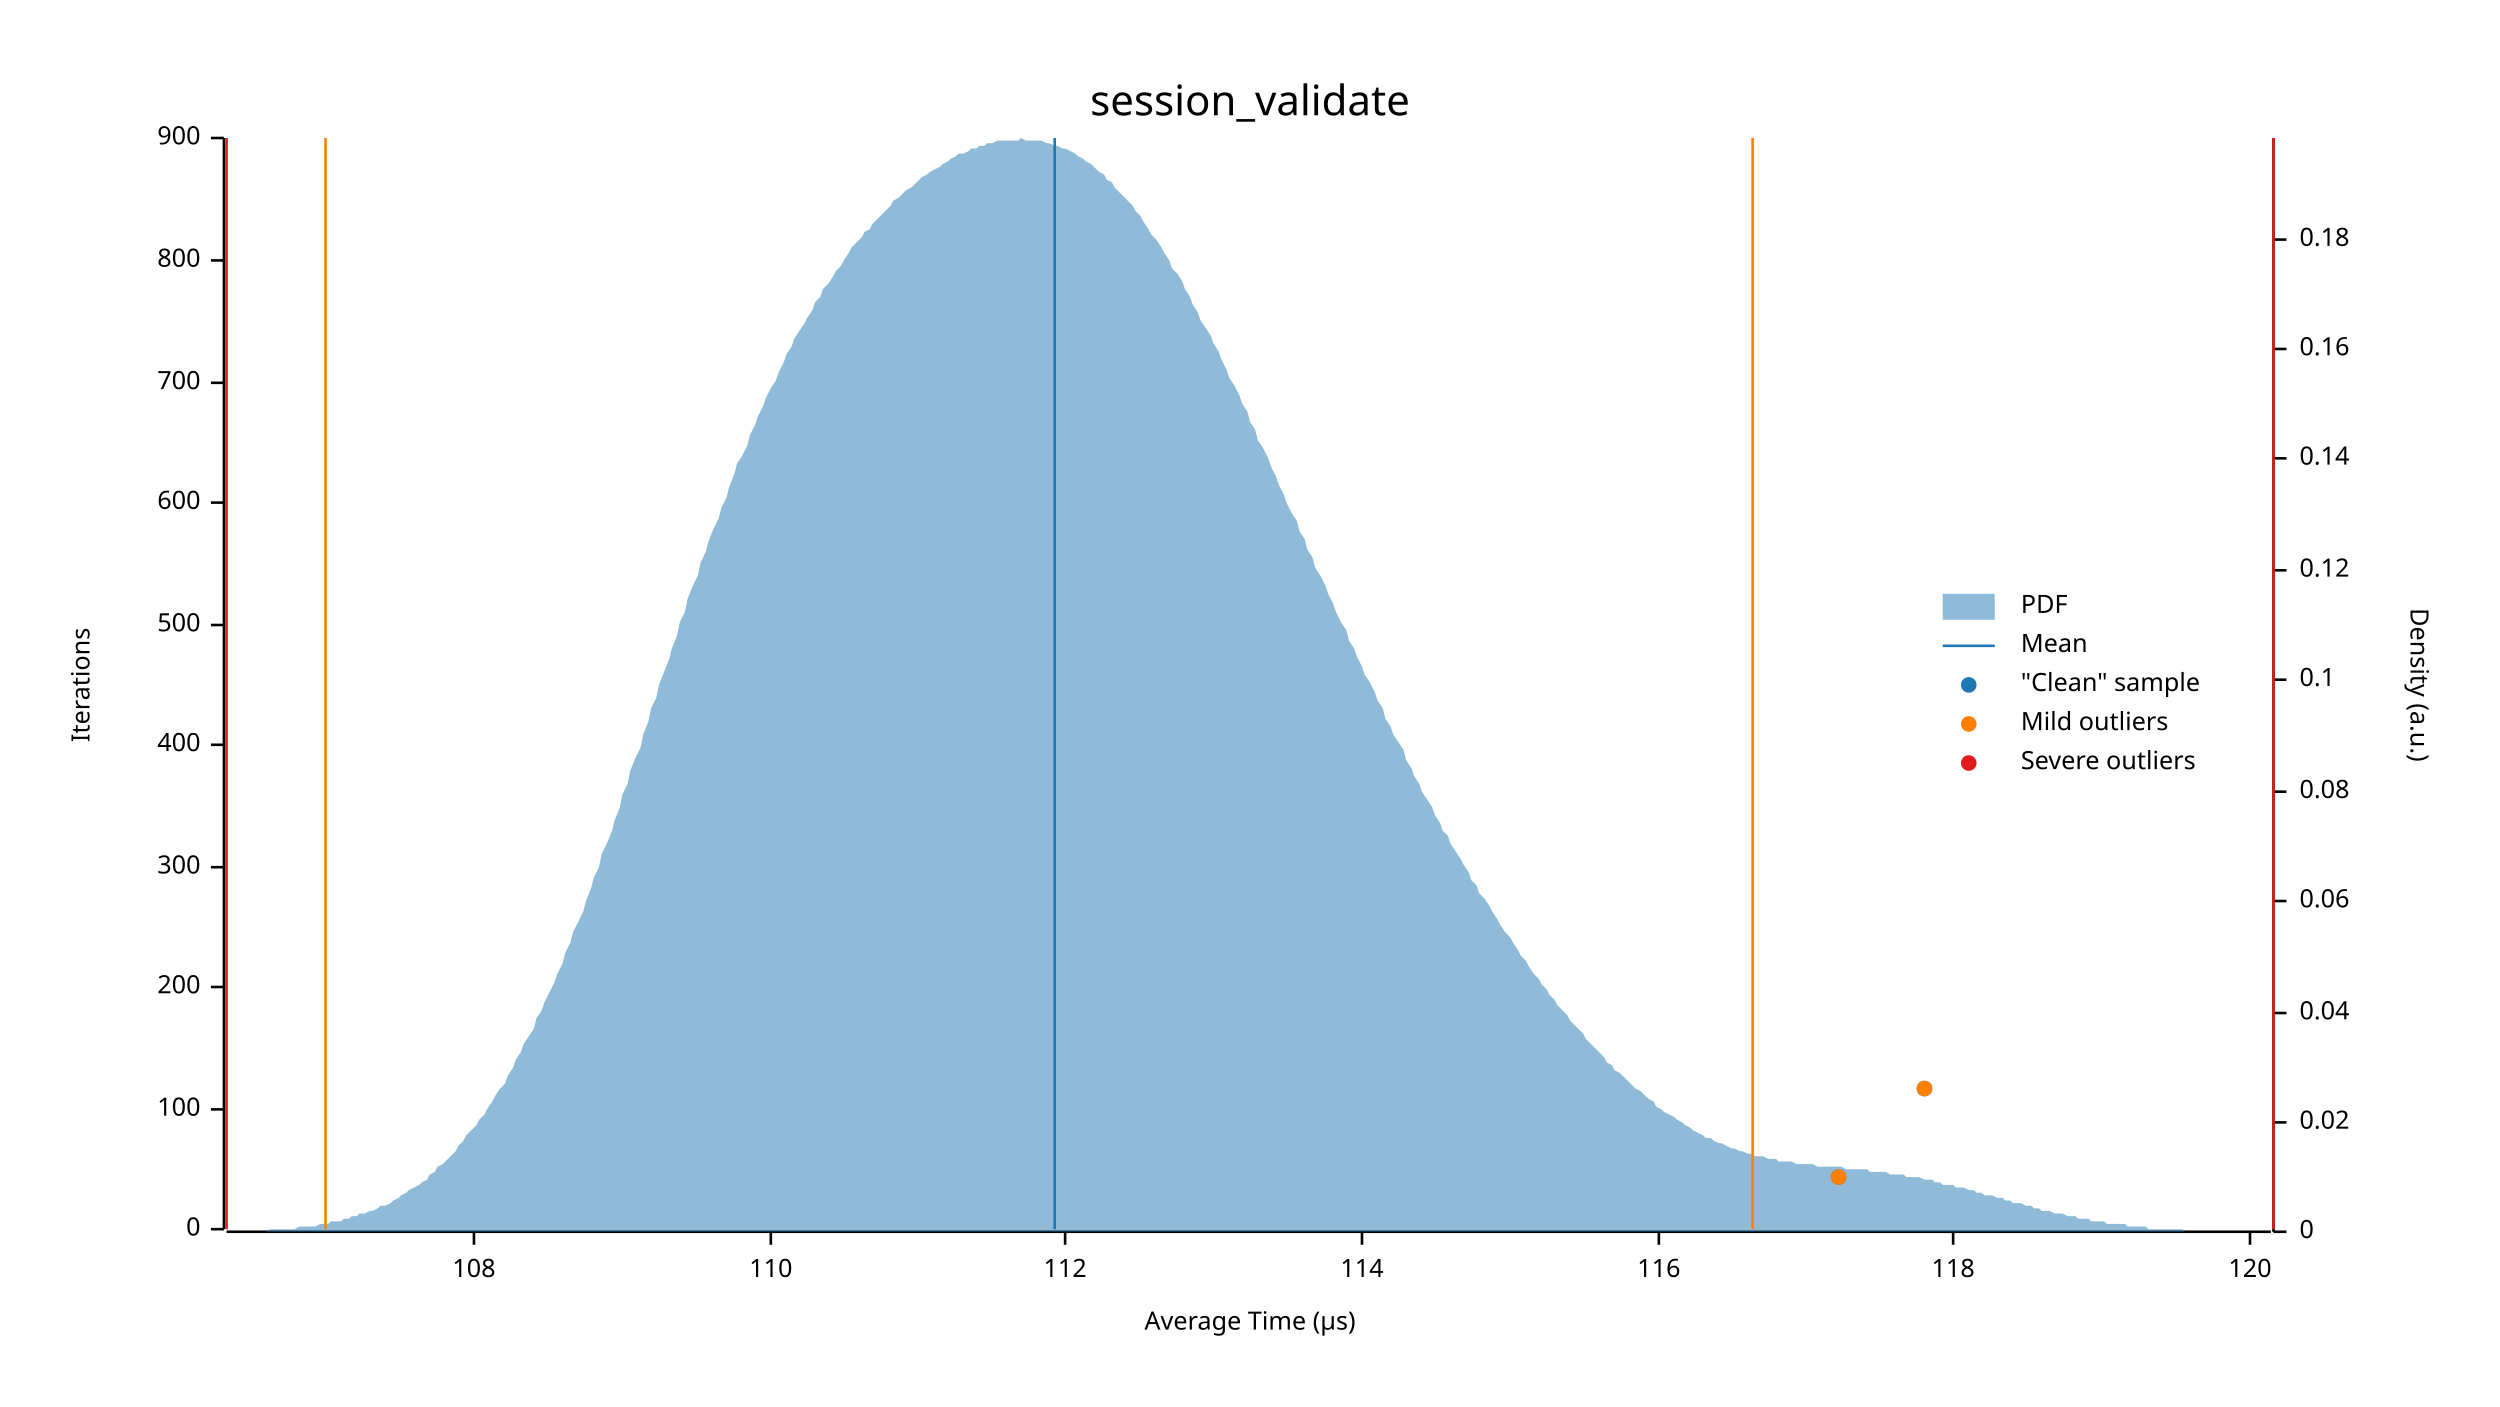
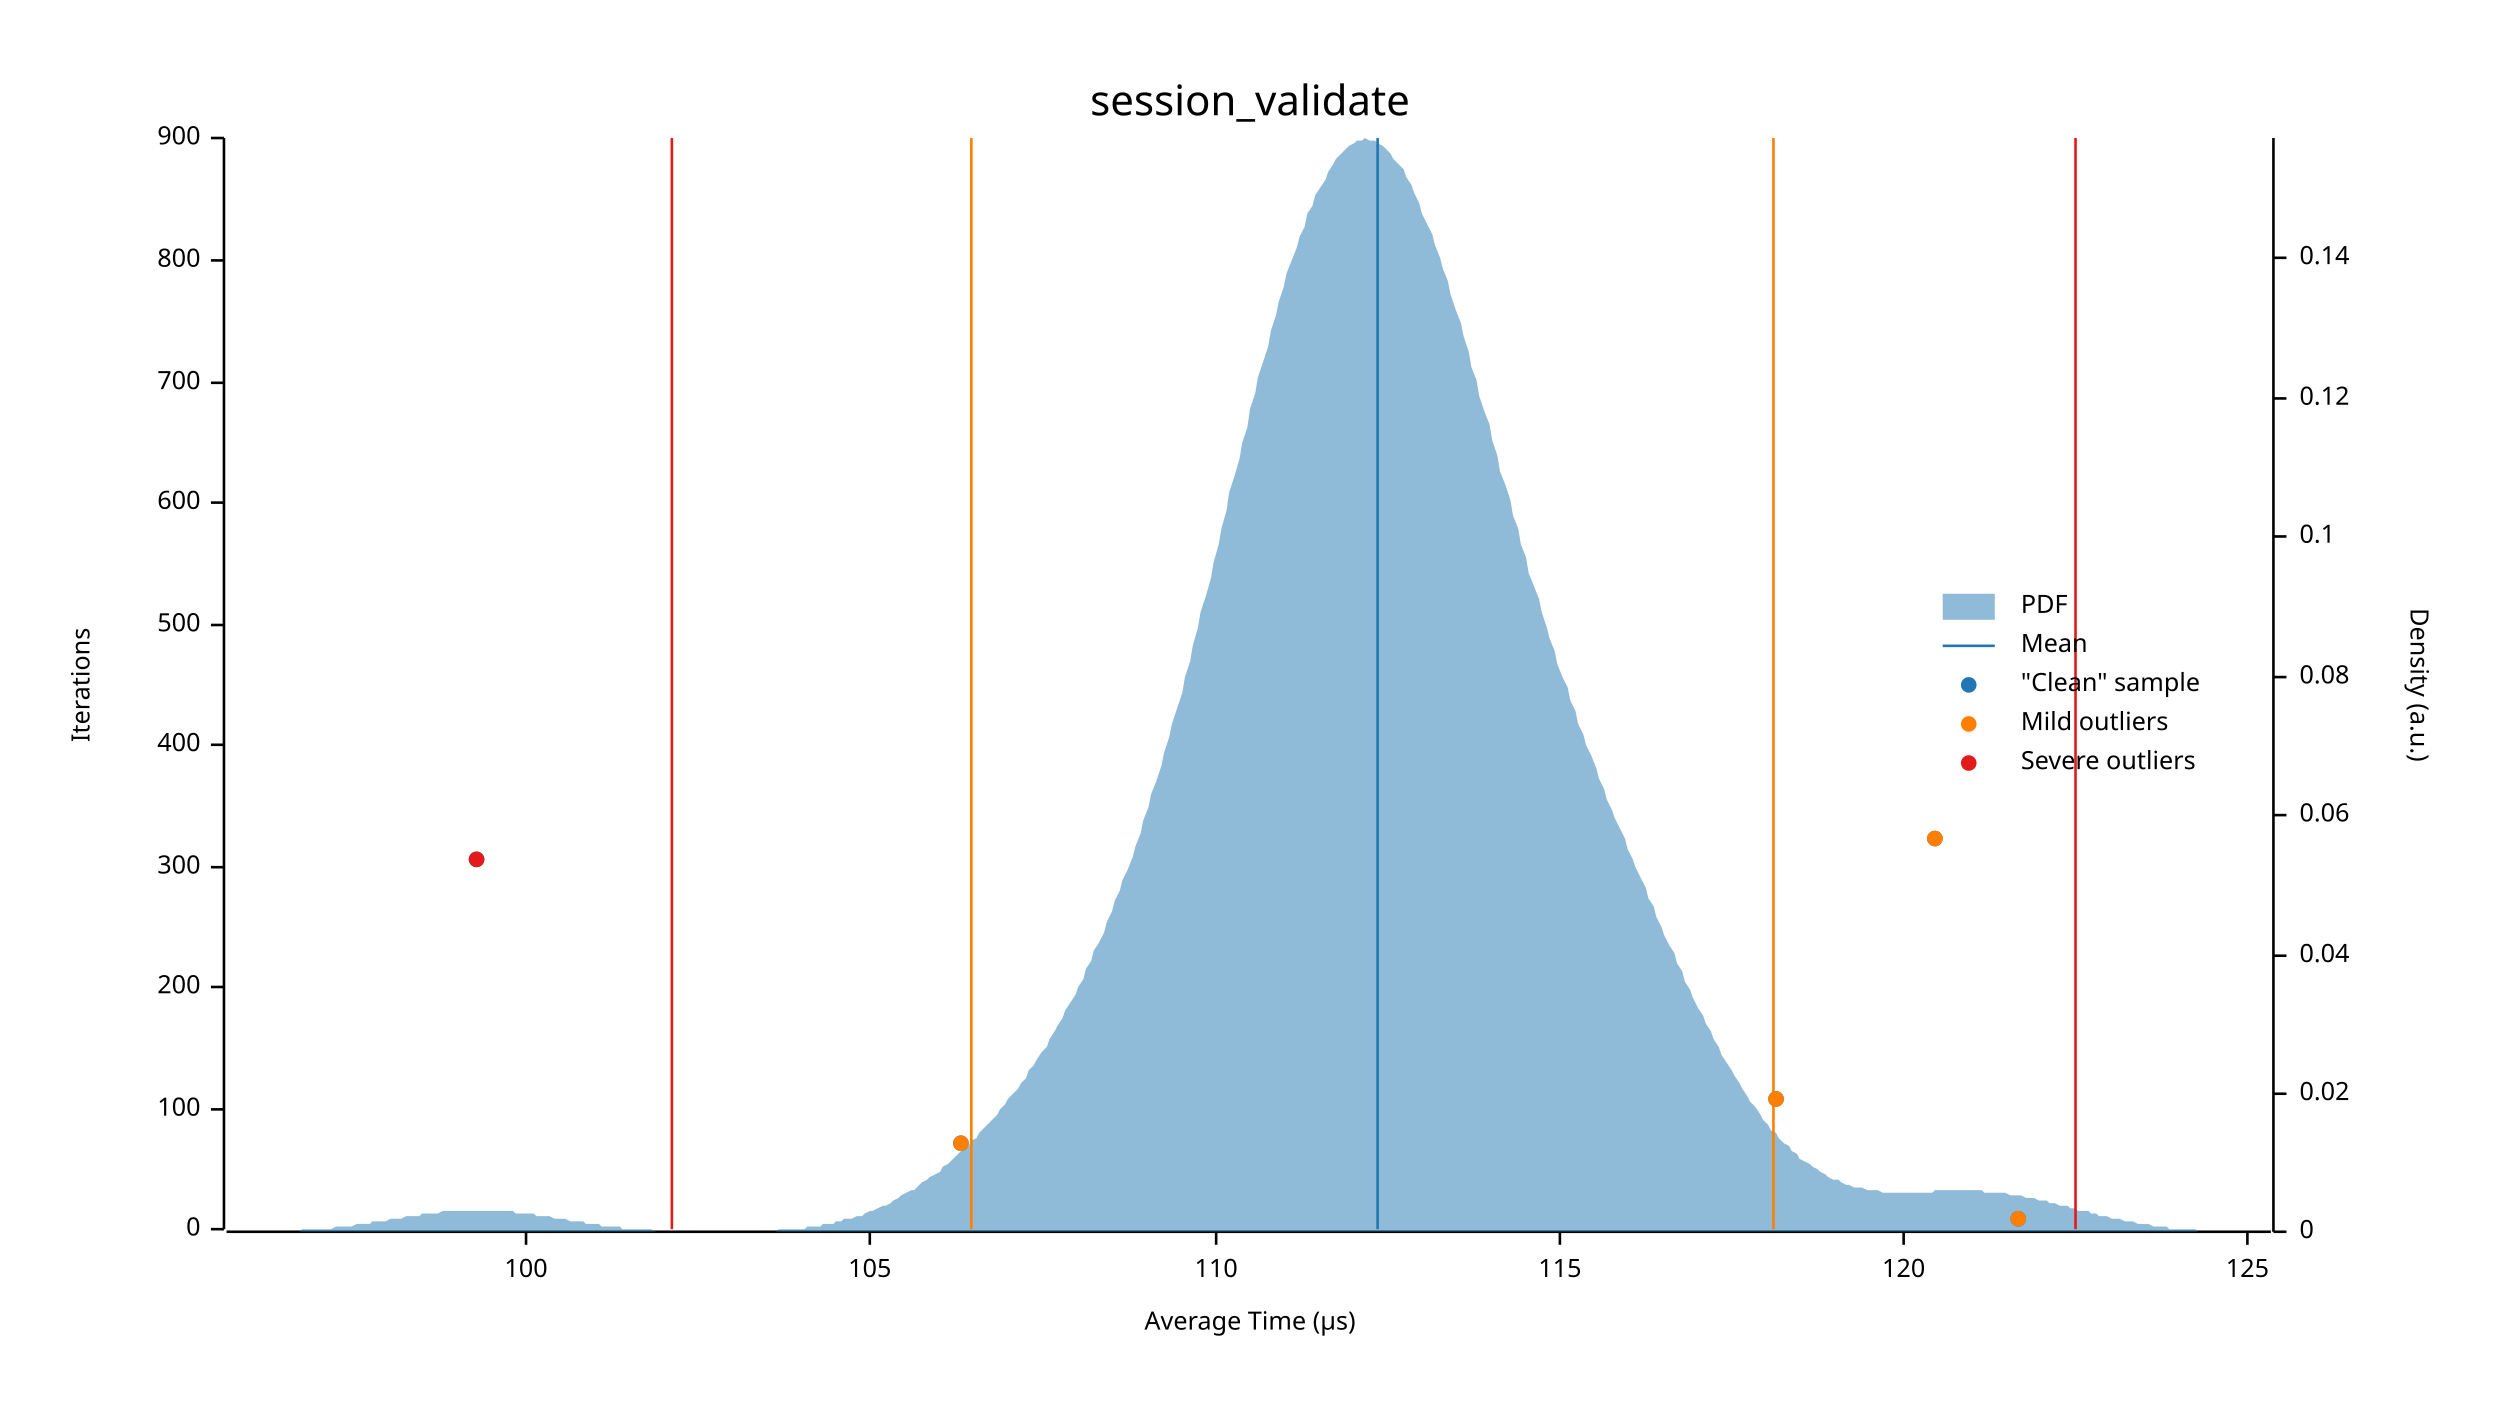
<svg xmlns="http://www.w3.org/2000/svg" width="960" height="540" viewBox="0 0 960 540">
  <text x="480" y="32" dy="0.76em" text-anchor="middle" font-family="sans-serif" font-size="16.129" opacity="1" fill="#000000">
session_validate
</text>
  <text x="27" y="263" dy="0.76em" text-anchor="middle" font-family="sans-serif" font-size="9.677" opacity="1" fill="#000000" transform="rotate(270, 27, 263)">
Iterations
</text>
  <text x="480" y="513" dy="-0.5ex" text-anchor="middle" font-family="sans-serif" font-size="9.677" opacity="1" fill="#000000">
Average Time (µs)
</text>
  <polyline fill="none" opacity="1" stroke="#000000" stroke-width="1" points="86,53 86,472 " />
  <text x="77" y="472" dy="0.5ex" text-anchor="end" font-family="sans-serif" font-size="9.677" opacity="1" fill="#000000">
0
</text>
  <polyline fill="none" opacity="1" stroke="#000000" stroke-width="1" points="81,472 86,472 " />
  <text x="77" y="426" dy="0.5ex" text-anchor="end" font-family="sans-serif" font-size="9.677" opacity="1" fill="#000000">
100
</text>
  <polyline fill="none" opacity="1" stroke="#000000" stroke-width="1" points="81,426 86,426 " />
  <text x="77" y="379" dy="0.5ex" text-anchor="end" font-family="sans-serif" font-size="9.677" opacity="1" fill="#000000">
200
</text>
  <polyline fill="none" opacity="1" stroke="#000000" stroke-width="1" points="81,379 86,379 " />
  <text x="77" y="333" dy="0.5ex" text-anchor="end" font-family="sans-serif" font-size="9.677" opacity="1" fill="#000000">
300
</text>
  <polyline fill="none" opacity="1" stroke="#000000" stroke-width="1" points="81,333 86,333 " />
  <text x="77" y="286" dy="0.5ex" text-anchor="end" font-family="sans-serif" font-size="9.677" opacity="1" fill="#000000">
400
</text>
  <polyline fill="none" opacity="1" stroke="#000000" stroke-width="1" points="81,286 86,286 " />
  <text x="77" y="240" dy="0.5ex" text-anchor="end" font-family="sans-serif" font-size="9.677" opacity="1" fill="#000000">
500
</text>
  <polyline fill="none" opacity="1" stroke="#000000" stroke-width="1" points="81,240 86,240 " />
  <text x="77" y="193" dy="0.5ex" text-anchor="end" font-family="sans-serif" font-size="9.677" opacity="1" fill="#000000">
600
</text>
  <polyline fill="none" opacity="1" stroke="#000000" stroke-width="1" points="81,193 86,193 " />
  <text x="77" y="147" dy="0.5ex" text-anchor="end" font-family="sans-serif" font-size="9.677" opacity="1" fill="#000000">
700
</text>
  <polyline fill="none" opacity="1" stroke="#000000" stroke-width="1" points="81,147 86,147 " />
  <text x="77" y="100" dy="0.5ex" text-anchor="end" font-family="sans-serif" font-size="9.677" opacity="1" fill="#000000">
800
</text>
  <polyline fill="none" opacity="1" stroke="#000000" stroke-width="1" points="81,100 86,100 " />
  <text x="77" y="53" dy="0.5ex" text-anchor="end" font-family="sans-serif" font-size="9.677" opacity="1" fill="#000000">
900
</text>
  <polyline fill="none" opacity="1" stroke="#000000" stroke-width="1" points="81,53 86,53 " />
  <polyline fill="none" opacity="1" stroke="#000000" stroke-width="1" points="87,473 872,473 " />
-   <text x="182" y="483" dy="0.76em" text-anchor="middle" font-family="sans-serif" font-size="9.677" opacity="1" fill="#000000">
- 108
+   <text x="202" y="483" dy="0.76em" text-anchor="middle" font-family="sans-serif" font-size="9.677" opacity="1" fill="#000000">
+ 100
</text>
-   <polyline fill="none" opacity="1" stroke="#000000" stroke-width="1" points="182,473 182,478 " />
-   <text x="296" y="483" dy="0.76em" text-anchor="middle" font-family="sans-serif" font-size="9.677" opacity="1" fill="#000000">
+   <polyline fill="none" opacity="1" stroke="#000000" stroke-width="1" points="202,473 202,478 " />
+   <text x="334" y="483" dy="0.76em" text-anchor="middle" font-family="sans-serif" font-size="9.677" opacity="1" fill="#000000">
+ 105
+ </text>
+   <polyline fill="none" opacity="1" stroke="#000000" stroke-width="1" points="334,473 334,478 " />
+   <text x="467" y="483" dy="0.76em" text-anchor="middle" font-family="sans-serif" font-size="9.677" opacity="1" fill="#000000">
110
</text>
-   <polyline fill="none" opacity="1" stroke="#000000" stroke-width="1" points="296,473 296,478 " />
-   <text x="409" y="483" dy="0.76em" text-anchor="middle" font-family="sans-serif" font-size="9.677" opacity="1" fill="#000000">
- 112
+   <polyline fill="none" opacity="1" stroke="#000000" stroke-width="1" points="467,473 467,478 " />
+   <text x="599" y="483" dy="0.76em" text-anchor="middle" font-family="sans-serif" font-size="9.677" opacity="1" fill="#000000">
+ 115
</text>
-   <polyline fill="none" opacity="1" stroke="#000000" stroke-width="1" points="409,473 409,478 " />
-   <text x="523" y="483" dy="0.76em" text-anchor="middle" font-family="sans-serif" font-size="9.677" opacity="1" fill="#000000">
- 114
- </text>
-   <polyline fill="none" opacity="1" stroke="#000000" stroke-width="1" points="523,473 523,478 " />
-   <text x="637" y="483" dy="0.76em" text-anchor="middle" font-family="sans-serif" font-size="9.677" opacity="1" fill="#000000">
- 116
- </text>
-   <polyline fill="none" opacity="1" stroke="#000000" stroke-width="1" points="637,473 637,478 " />
-   <text x="750" y="483" dy="0.76em" text-anchor="middle" font-family="sans-serif" font-size="9.677" opacity="1" fill="#000000">
- 118
- </text>
-   <polyline fill="none" opacity="1" stroke="#000000" stroke-width="1" points="750,473 750,478 " />
-   <text x="864" y="483" dy="0.76em" text-anchor="middle" font-family="sans-serif" font-size="9.677" opacity="1" fill="#000000">
+   <polyline fill="none" opacity="1" stroke="#000000" stroke-width="1" points="599,473 599,478 " />
+   <text x="731" y="483" dy="0.76em" text-anchor="middle" font-family="sans-serif" font-size="9.677" opacity="1" fill="#000000">
120
</text>
-   <polyline fill="none" opacity="1" stroke="#000000" stroke-width="1" points="864,473 864,478 " />
+   <polyline fill="none" opacity="1" stroke="#000000" stroke-width="1" points="731,473 731,478 " />
+   <text x="863" y="483" dy="0.76em" text-anchor="middle" font-family="sans-serif" font-size="9.677" opacity="1" fill="#000000">
+ 125
+ </text>
+   <polyline fill="none" opacity="1" stroke="#000000" stroke-width="1" points="863,473 863,478 " />
  <text x="933" y="263" dy="0.76em" text-anchor="middle" font-family="sans-serif" font-size="9.677" opacity="1" fill="#000000" transform="rotate(90, 933, 263)">
Density (a.u.)
</text>
  <polyline fill="none" opacity="1" stroke="#000000" stroke-width="1" points="873,53 873,473 " />
  <text x="883" y="473" dy="0.5ex" text-anchor="start" font-family="sans-serif" font-size="9.677" opacity="1" fill="#000000">
0
</text>
  <polyline fill="none" opacity="1" stroke="#000000" stroke-width="1" points="873,473 878,473 " />
-   <text x="883" y="431" dy="0.5ex" text-anchor="start" font-family="sans-serif" font-size="9.677" opacity="1" fill="#000000">
+   <text x="883" y="420" dy="0.5ex" text-anchor="start" font-family="sans-serif" font-size="9.677" opacity="1" fill="#000000">
0.02
</text>
-   <polyline fill="none" opacity="1" stroke="#000000" stroke-width="1" points="873,431 878,431 " />
-   <text x="883" y="389" dy="0.5ex" text-anchor="start" font-family="sans-serif" font-size="9.677" opacity="1" fill="#000000">
+   <polyline fill="none" opacity="1" stroke="#000000" stroke-width="1" points="873,420 878,420 " />
+   <text x="883" y="367" dy="0.5ex" text-anchor="start" font-family="sans-serif" font-size="9.677" opacity="1" fill="#000000">
0.04
</text>
-   <polyline fill="none" opacity="1" stroke="#000000" stroke-width="1" points="873,389 878,389 " />
-   <text x="883" y="346" dy="0.5ex" text-anchor="start" font-family="sans-serif" font-size="9.677" opacity="1" fill="#000000">
+   <polyline fill="none" opacity="1" stroke="#000000" stroke-width="1" points="873,367 878,367 " />
+   <text x="883" y="313" dy="0.5ex" text-anchor="start" font-family="sans-serif" font-size="9.677" opacity="1" fill="#000000">
0.06
</text>
-   <polyline fill="none" opacity="1" stroke="#000000" stroke-width="1" points="873,346 878,346 " />
-   <text x="883" y="304" dy="0.5ex" text-anchor="start" font-family="sans-serif" font-size="9.677" opacity="1" fill="#000000">
+   <polyline fill="none" opacity="1" stroke="#000000" stroke-width="1" points="873,313 878,313 " />
+   <text x="883" y="260" dy="0.5ex" text-anchor="start" font-family="sans-serif" font-size="9.677" opacity="1" fill="#000000">
0.08
</text>
-   <polyline fill="none" opacity="1" stroke="#000000" stroke-width="1" points="873,304 878,304 " />
-   <text x="883" y="261" dy="0.5ex" text-anchor="start" font-family="sans-serif" font-size="9.677" opacity="1" fill="#000000">
+   <polyline fill="none" opacity="1" stroke="#000000" stroke-width="1" points="873,260 878,260 " />
+   <text x="883" y="206" dy="0.5ex" text-anchor="start" font-family="sans-serif" font-size="9.677" opacity="1" fill="#000000">
0.1
</text>
-   <polyline fill="none" opacity="1" stroke="#000000" stroke-width="1" points="873,261 878,261 " />
-   <text x="883" y="219" dy="0.5ex" text-anchor="start" font-family="sans-serif" font-size="9.677" opacity="1" fill="#000000">
+   <polyline fill="none" opacity="1" stroke="#000000" stroke-width="1" points="873,206 878,206 " />
+   <text x="883" y="153" dy="0.5ex" text-anchor="start" font-family="sans-serif" font-size="9.677" opacity="1" fill="#000000">
0.12
</text>
-   <polyline fill="none" opacity="1" stroke="#000000" stroke-width="1" points="873,219 878,219 " />
-   <text x="883" y="176" dy="0.5ex" text-anchor="start" font-family="sans-serif" font-size="9.677" opacity="1" fill="#000000">
+   <polyline fill="none" opacity="1" stroke="#000000" stroke-width="1" points="873,153 878,153 " />
+   <text x="883" y="99" dy="0.5ex" text-anchor="start" font-family="sans-serif" font-size="9.677" opacity="1" fill="#000000">
0.14
</text>
-   <polyline fill="none" opacity="1" stroke="#000000" stroke-width="1" points="873,176 878,176 " />
-   <text x="883" y="134" dy="0.5ex" text-anchor="start" font-family="sans-serif" font-size="9.677" opacity="1" fill="#000000">
- 0.16
- </text>
-   <polyline fill="none" opacity="1" stroke="#000000" stroke-width="1" points="873,134 878,134 " />
-   <text x="883" y="92" dy="0.5ex" text-anchor="start" font-family="sans-serif" font-size="9.677" opacity="1" fill="#000000">
- 0.18
- </text>
-   <polyline fill="none" opacity="1" stroke="#000000" stroke-width="1" points="873,92 878,92 " />
-   <polygon opacity="0.5" fill="#1F78B4" points="87,473 88,473 90,473 91,473 93,473 94,473 96,473 98,473 99,473 101,473 102,473 104,472 105,472 107,472 109,472 110,472 112,472 113,472 115,471 116,471 118,471 120,471 121,471 123,470 124,470 126,470 127,469 129,469 131,469 132,468 134,468 135,467 137,467 138,466 140,466 142,465 143,465 145,464 146,463 148,463 150,462 151,461 153,460 154,459 156,458 157,457 159,456 161,455 162,454 164,453 165,451 167,450 168,448 170,447 172,445 173,444 175,442 176,440 178,438 179,436 181,434 183,432 184,430 186,428 187,426 189,423 190,421 192,418 194,416 195,413 197,410 198,407 200,404 201,401 203,398 205,395 206,391 208,388 209,385 211,381 213,377 214,374 216,370 217,366 219,362 220,358 222,354 224,350 225,346 227,341 228,337 230,333 231,328 233,324 235,319 236,315 238,310 239,305 241,301 242,296 244,291 246,287 247,282 249,277 250,272 252,268 253,263 255,258 257,253 258,249 260,244 261,239 263,235 264,230 266,225 268,221 269,216 271,212 272,208 274,203 276,199 277,195 279,191 280,187 282,182 283,178 285,175 287,171 288,167 290,163 291,160 293,156 294,153 296,149 298,146 299,143 301,139 302,136 304,133 305,130 307,127 309,124 310,122 312,119 313,116 315,114 316,111 318,109 320,106 321,104 323,102 324,100 326,97 327,95 329,93 331,91 332,89 334,88 335,86 337,84 339,82 340,81 342,79 343,77 345,76 346,75 348,73 350,72 351,71 353,69 354,68 356,67 357,66 359,65 361,64 362,63 364,62 365,61 367,60 368,59 370,59 372,58 373,57 375,57 376,56 378,56 379,55 381,55 383,54 384,54 386,54 387,54 389,54 391,54 392,53 394,54 395,54 397,54 398,54 400,54 402,55 403,55 405,56 406,56 408,57 409,57 411,58 413,59 414,60 416,61 417,62 419,63 420,64 422,66 424,67 425,69 427,70 428,72 430,74 431,75 433,77 435,79 436,81 438,83 439,85 441,88 442,90 444,92 446,95 447,97 449,100 450,103 452,105 454,108 455,111 457,114 458,117 460,120 461,123 463,126 465,129 466,132 468,135 469,138 471,142 472,145 474,148 476,152 477,155 479,158 480,162 482,165 483,169 485,172 487,176 488,179 490,183 491,186 493,190 494,193 496,197 498,200 499,204 501,207 502,211 504,214 505,218 507,221 509,225 510,228 512,232 513,235 515,239 517,242 518,246 520,249 521,252 523,256 524,259 526,262 528,266 529,269 531,272 532,276 534,279 535,282 537,285 539,288 540,292 542,295 543,298 545,301 546,304 548,307 550,310 551,313 553,316 554,319 556,321 557,324 559,327 561,330 562,332 564,335 565,338 567,340 568,343 570,345 572,348 573,350 575,353 576,355 578,358 580,360 581,362 583,365 584,367 586,369 587,371 589,374 591,376 592,378 594,380 595,382 597,384 598,386 600,388 602,390 603,392 605,394 606,395 608,397 609,399 611,401 613,403 614,404 616,406 617,408 619,409 620,411 622,412 624,414 625,415 627,417 628,418 630,419 632,421 633,422 635,423 636,425 638,426 639,427 641,428 643,429 644,430 646,431 647,432 649,433 650,434 652,435 654,436 655,437 657,437 658,438 660,439 661,439 663,440 665,441 666,441 668,442 669,442 671,443 672,443 674,444 676,444 677,444 679,445 680,445 682,445 683,446 685,446 687,446 688,446 690,447 691,447 693,447 695,447 696,447 698,448 699,448 701,448 702,448 704,448 706,448 707,448 709,449 710,449 712,449 713,449 715,449 717,449 718,450 720,450 721,450 723,450 724,450 726,451 728,451 729,451 731,451 732,452 734,452 735,452 737,452 739,453 740,453 742,453 743,454 745,454 746,455 748,455 750,455 751,456 753,456 754,456 756,457 758,457 759,458 761,458 762,459 764,459 765,459 767,460 769,460 770,461 772,461 773,462 775,462 776,462 778,463 780,463 781,464 783,464 784,465 786,465 787,465 789,466 791,466 792,466 794,467 795,467 797,467 798,468 800,468 802,468 803,469 805,469 806,469 808,469 809,470 811,470 813,470 814,470 816,470 817,471 819,471 821,471 822,471 824,471 825,472 827,472 828,472 830,472 832,472 833,472 835,472 836,472 838,472 839,473 841,473 843,473 844,473 846,473 847,473 849,473 850,473 852,473 854,473 855,473 857,473 858,473 860,473 861,473 863,473 865,473 866,473 868,473 869,473 871,473 873,473 873,473 87,473 " />
-   <polyline fill="none" opacity="1" stroke="#1F78B4" stroke-width="1" points="405,472 405,53 " />
-   <polyline fill="none" opacity="1" stroke="#FF7F00" stroke-width="1" points="125,472 125,53 " />
-   <polyline fill="none" opacity="1" stroke="#FF7F00" stroke-width="1" points="673,472 673,53 " />
-   <polyline fill="none" opacity="1" stroke="#E31A1C" stroke-width="1" points="87,472 87,53 " />
-   <polyline fill="none" opacity="1" stroke="#E31A1C" stroke-width="1" points="873,472 873,53 " />
-   <circle cx="706" cy="452" r="3" opacity="1" fill="#1F78B4" stroke="none" stroke-width="1" />
-   <circle cx="739" cy="418" r="3" opacity="1" fill="#1F78B4" stroke="none" stroke-width="1" />
-   <circle cx="706" cy="452" r="3" opacity="1" fill="#FF7F00" stroke="none" stroke-width="1" />
-   <circle cx="739" cy="418" r="3" opacity="1" fill="#FF7F00" stroke="none" stroke-width="1" />
+   <polyline fill="none" opacity="1" stroke="#000000" stroke-width="1" points="873,99 878,99 " />
+   <polygon opacity="0.5" fill="#1F78B4" points="87,473 88,473 90,473 91,473 93,473 94,473 96,473 98,473 99,473 101,473 102,473 104,473 105,473 107,473 109,473 110,473 112,473 113,473 115,473 116,472 118,472 120,472 121,472 123,472 124,472 126,472 127,472 129,471 131,471 132,471 134,471 135,471 137,470 138,470 140,470 142,470 143,469 145,469 146,469 148,469 150,468 151,468 153,468 154,468 156,467 157,467 159,467 161,467 162,466 164,466 165,466 167,466 168,466 170,465 172,465 173,465 175,465 176,465 178,465 179,465 181,465 183,465 184,465 186,465 187,465 189,465 190,465 192,465 194,465 195,465 197,465 198,466 200,466 201,466 203,466 205,466 206,467 208,467 209,467 211,467 213,468 214,468 216,468 217,468 219,469 220,469 222,469 224,469 225,470 227,470 228,470 230,470 231,471 233,471 235,471 236,471 238,471 239,472 241,472 242,472 244,472 246,472 247,472 249,472 250,472 252,473 253,473 255,473 257,473 258,473 260,473 261,473 263,473 264,473 266,473 268,473 269,473 271,473 272,473 274,473 276,473 277,473 279,473 280,473 282,473 283,473 285,473 287,473 288,473 290,473 291,473 293,473 294,473 296,473 298,473 299,472 301,472 302,472 304,472 305,472 307,472 309,472 310,471 312,471 313,471 315,471 316,470 318,470 320,470 321,469 323,469 324,468 326,468 327,468 329,467 331,467 332,466 334,465 335,465 337,464 339,463 340,463 342,462 343,461 345,460 346,459 348,458 350,457 351,457 353,455 354,454 356,453 357,452 359,451 361,450 362,448 364,447 365,446 367,444 368,443 370,441 372,440 373,438 375,437 376,435 378,433 379,432 381,430 383,428 384,426 386,424 387,422 389,420 391,418 392,416 394,414 395,411 397,409 398,407 400,404 402,402 403,399 405,396 406,394 408,391 409,388 411,385 413,382 414,379 416,376 417,372 419,369 420,365 422,362 424,358 425,354 427,350 428,346 430,342 431,338 433,334 435,329 436,325 438,320 439,315 441,310 442,305 444,300 446,294 447,289 449,283 450,278 452,272 454,266 455,260 457,254 458,248 460,241 461,235 463,229 465,222 466,216 468,209 469,203 471,196 472,189 474,183 476,176 477,170 479,164 480,157 482,151 483,145 485,139 487,133 488,127 490,121 491,116 493,110 494,105 496,100 498,95 499,91 501,87 502,82 504,79 505,75 507,72 509,69 510,66 512,63 513,61 515,59 517,57 518,56 520,55 521,54 523,54 524,53 526,54 528,54 529,55 531,56 532,57 534,59 535,61 537,63 539,65 540,68 542,71 543,74 545,78 546,82 548,86 550,90 551,94 553,99 554,103 556,108 557,113 559,119 561,124 562,129 564,135 565,141 567,146 568,152 570,158 572,163 573,169 575,175 576,181 578,186 580,192 581,198 583,203 584,209 586,214 587,220 589,225 591,230 592,235 594,241 595,245 597,250 598,255 600,260 602,264 603,269 605,273 606,278 608,282 609,286 611,290 613,295 614,299 616,303 617,307 619,311 620,314 622,318 624,322 625,326 627,330 628,333 630,337 632,341 633,345 635,348 636,352 638,356 639,359 641,363 643,366 644,370 646,373 647,377 649,380 650,383 652,387 654,390 655,393 657,396 658,399 660,402 661,405 663,408 665,411 666,413 668,416 669,418 671,421 672,423 674,425 676,428 677,430 679,432 680,434 682,435 683,437 685,439 687,440 688,442 690,443 691,445 693,446 695,447 696,448 698,449 699,450 701,451 702,452 704,453 706,453 707,454 709,455 710,455 712,456 713,456 715,456 717,457 718,457 720,457 721,457 723,458 724,458 726,458 728,458 729,458 731,458 732,458 734,458 735,458 737,458 739,458 740,458 742,458 743,457 745,457 746,457 748,457 750,457 751,457 753,457 754,457 756,457 758,457 759,457 761,457 762,458 764,458 765,458 767,458 769,458 770,458 772,459 773,459 775,459 776,459 778,460 780,460 781,460 783,461 784,461 786,461 787,462 789,462 791,463 792,463 794,463 795,464 797,464 798,465 800,465 802,465 803,466 805,466 806,467 808,467 809,467 811,468 813,468 814,468 816,469 817,469 819,469 821,470 822,470 824,470 825,470 827,471 828,471 830,471 832,471 833,472 835,472 836,472 838,472 839,472 841,472 843,472 844,473 846,473 847,473 849,473 850,473 852,473 854,473 855,473 857,473 858,473 860,473 861,473 863,473 865,473 866,473 868,473 869,473 871,473 873,473 873,473 87,473 " />
+   <polyline fill="none" opacity="1" stroke="#1F78B4" stroke-width="1" points="529,472 529,53 " />
+   <polyline fill="none" opacity="1" stroke="#FF7F00" stroke-width="1" points="373,472 373,53 " />
+   <polyline fill="none" opacity="1" stroke="#FF7F00" stroke-width="1" points="681,472 681,53 " />
+   <polyline fill="none" opacity="1" stroke="#E31A1C" stroke-width="1" points="258,472 258,53 " />
+   <polyline fill="none" opacity="1" stroke="#E31A1C" stroke-width="1" points="797,472 797,53 " />
+   <circle cx="775" cy="468" r="3" opacity="1" fill="#1F78B4" stroke="none" stroke-width="1" />
+   <circle cx="369" cy="439" r="3" opacity="1" fill="#1F78B4" stroke="none" stroke-width="1" />
+   <circle cx="682" cy="422" r="3" opacity="1" fill="#1F78B4" stroke="none" stroke-width="1" />
+   <circle cx="183" cy="330" r="3" opacity="1" fill="#1F78B4" stroke="none" stroke-width="1" />
+   <circle cx="743" cy="322" r="3" opacity="1" fill="#1F78B4" stroke="none" stroke-width="1" />
+   <circle cx="775" cy="468" r="3" opacity="1" fill="#FF7F00" stroke="none" stroke-width="1" />
+   <circle cx="369" cy="439" r="3" opacity="1" fill="#FF7F00" stroke="none" stroke-width="1" />
+   <circle cx="682" cy="422" r="3" opacity="1" fill="#FF7F00" stroke="none" stroke-width="1" />
+   <circle cx="743" cy="322" r="3" opacity="1" fill="#FF7F00" stroke="none" stroke-width="1" />
+   <circle cx="183" cy="330" r="3" opacity="1" fill="#E31A1C" stroke="none" stroke-width="1" />
  <text x="776" y="228" dy="0.76em" text-anchor="start" font-family="sans-serif" font-size="9.677" opacity="1" fill="#000000">
PDF
</text>
  <text x="776" y="243" dy="0.76em" text-anchor="start" font-family="sans-serif" font-size="9.677" opacity="1" fill="#000000">
Mean
</text>
  <text x="776" y="258" dy="0.76em" text-anchor="start" font-family="sans-serif" font-size="9.677" opacity="1" fill="#000000">
"Clean" sample
</text>
  <text x="776" y="273" dy="0.76em" text-anchor="start" font-family="sans-serif" font-size="9.677" opacity="1" fill="#000000">
Mild outliers
</text>
  <text x="776" y="288" dy="0.76em" text-anchor="start" font-family="sans-serif" font-size="9.677" opacity="1" fill="#000000">
Severe outliers
</text>
  <rect x="746" y="228" width="20" height="10" opacity="0.5" fill="#1F78B4" stroke="none" />
  <polyline fill="none" opacity="1" stroke="#1F78B4" stroke-width="1" points="746,248 766,248 " />
  <circle cx="756" cy="263" r="3" opacity="1" fill="#1F78B4" stroke="none" stroke-width="1" />
  <circle cx="756" cy="278" r="3" opacity="1" fill="#FF7F00" stroke="none" stroke-width="1" />
  <circle cx="756" cy="293" r="3" opacity="1" fill="#E31A1C" stroke="none" stroke-width="1" />
</svg>
